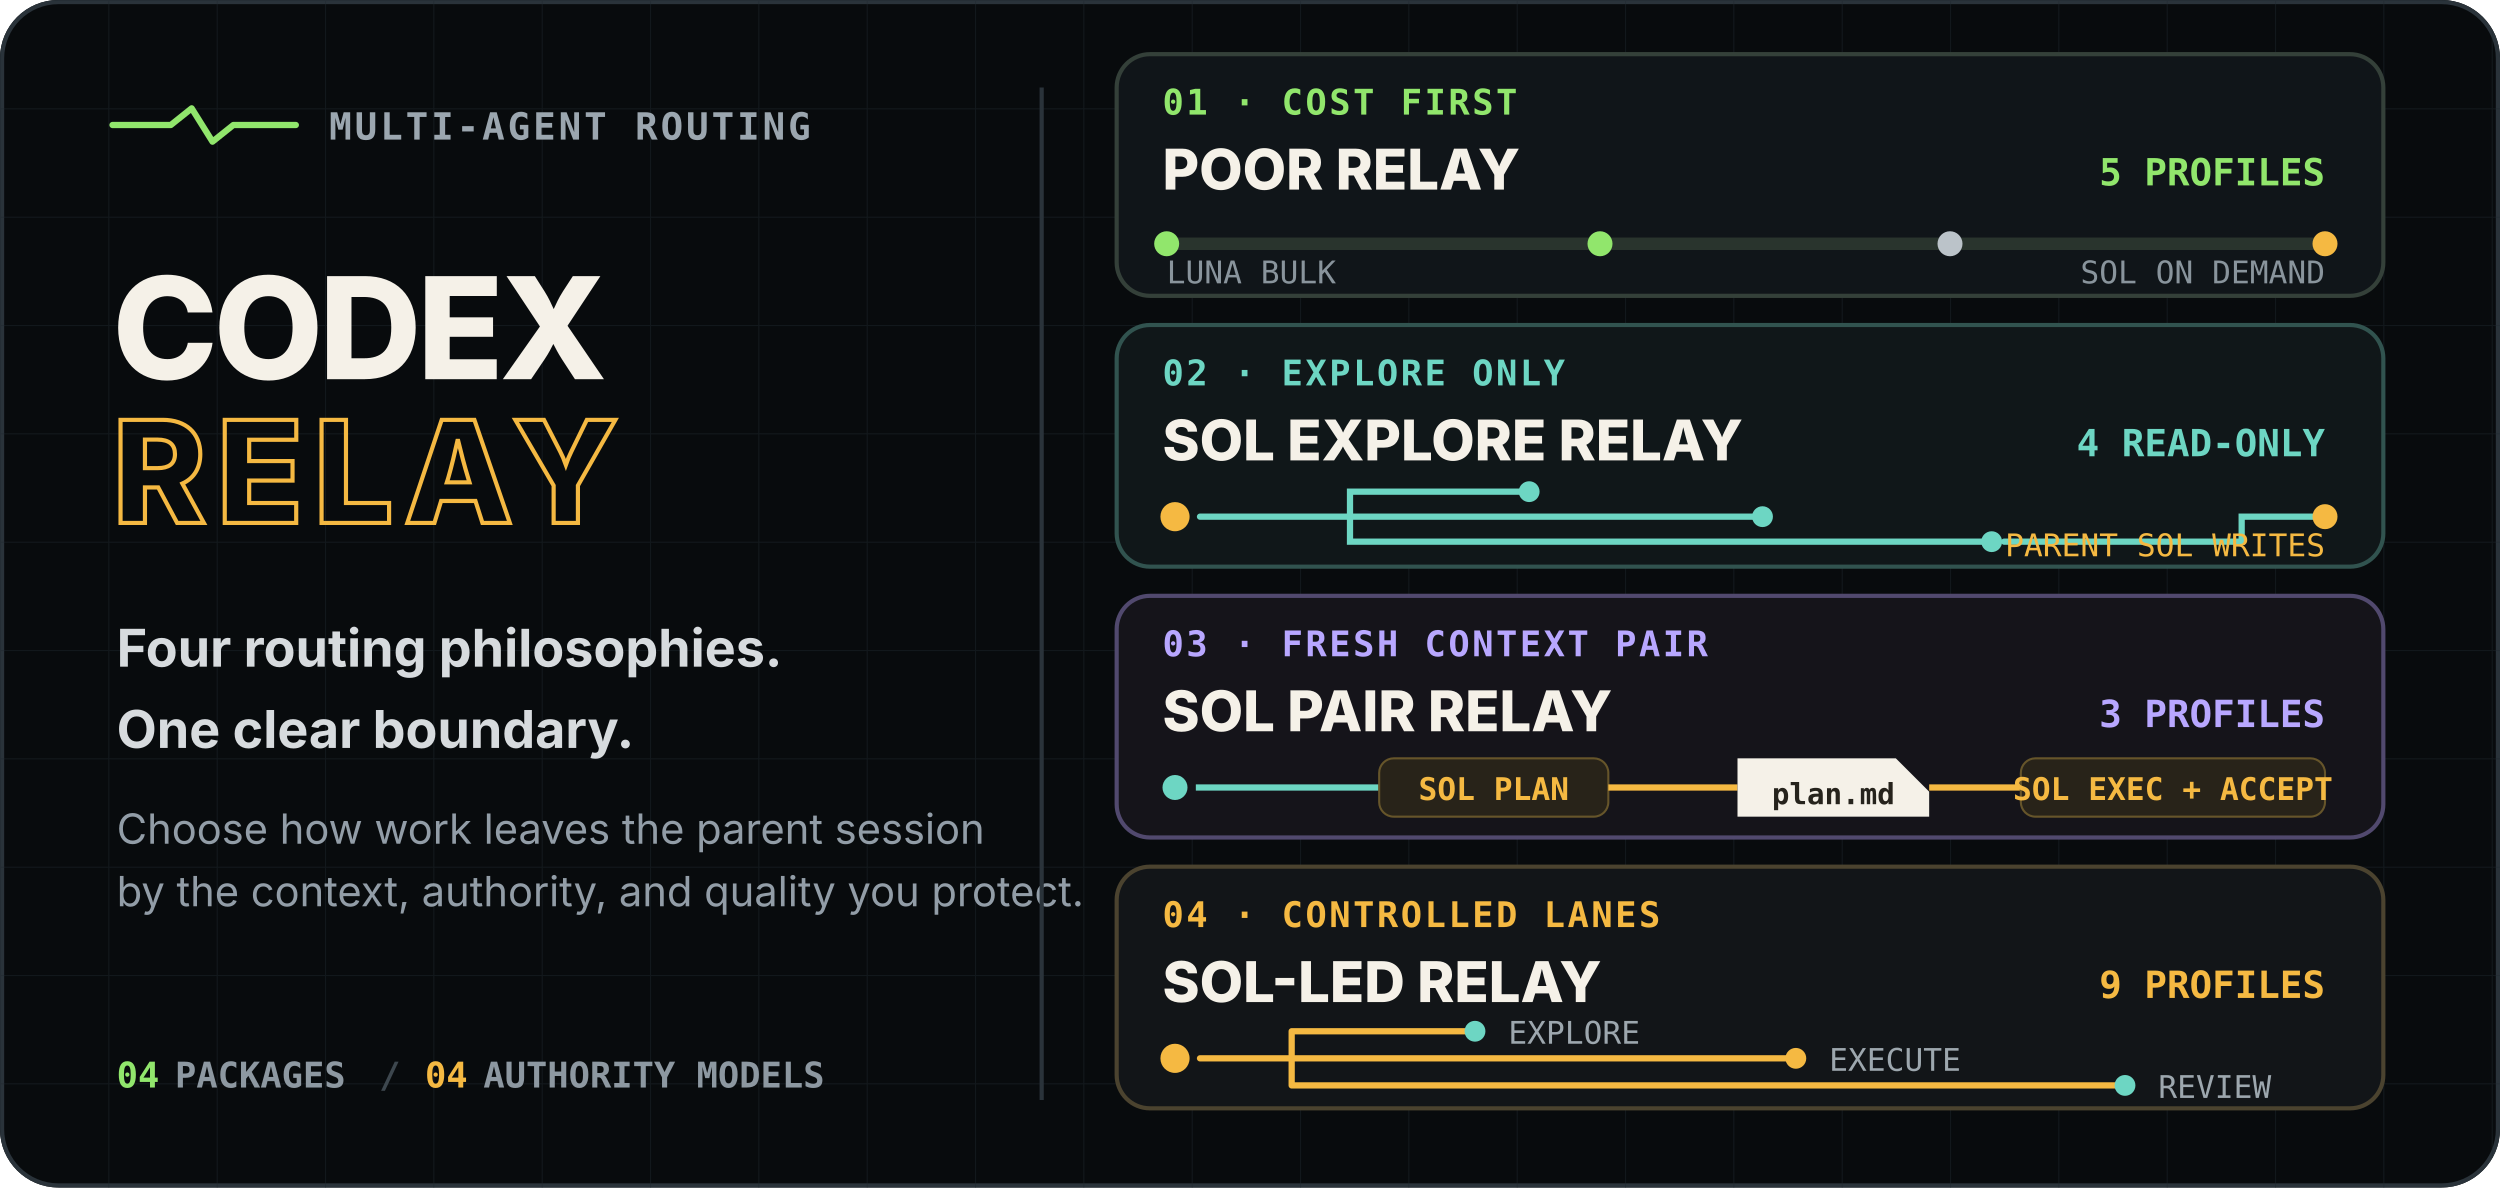
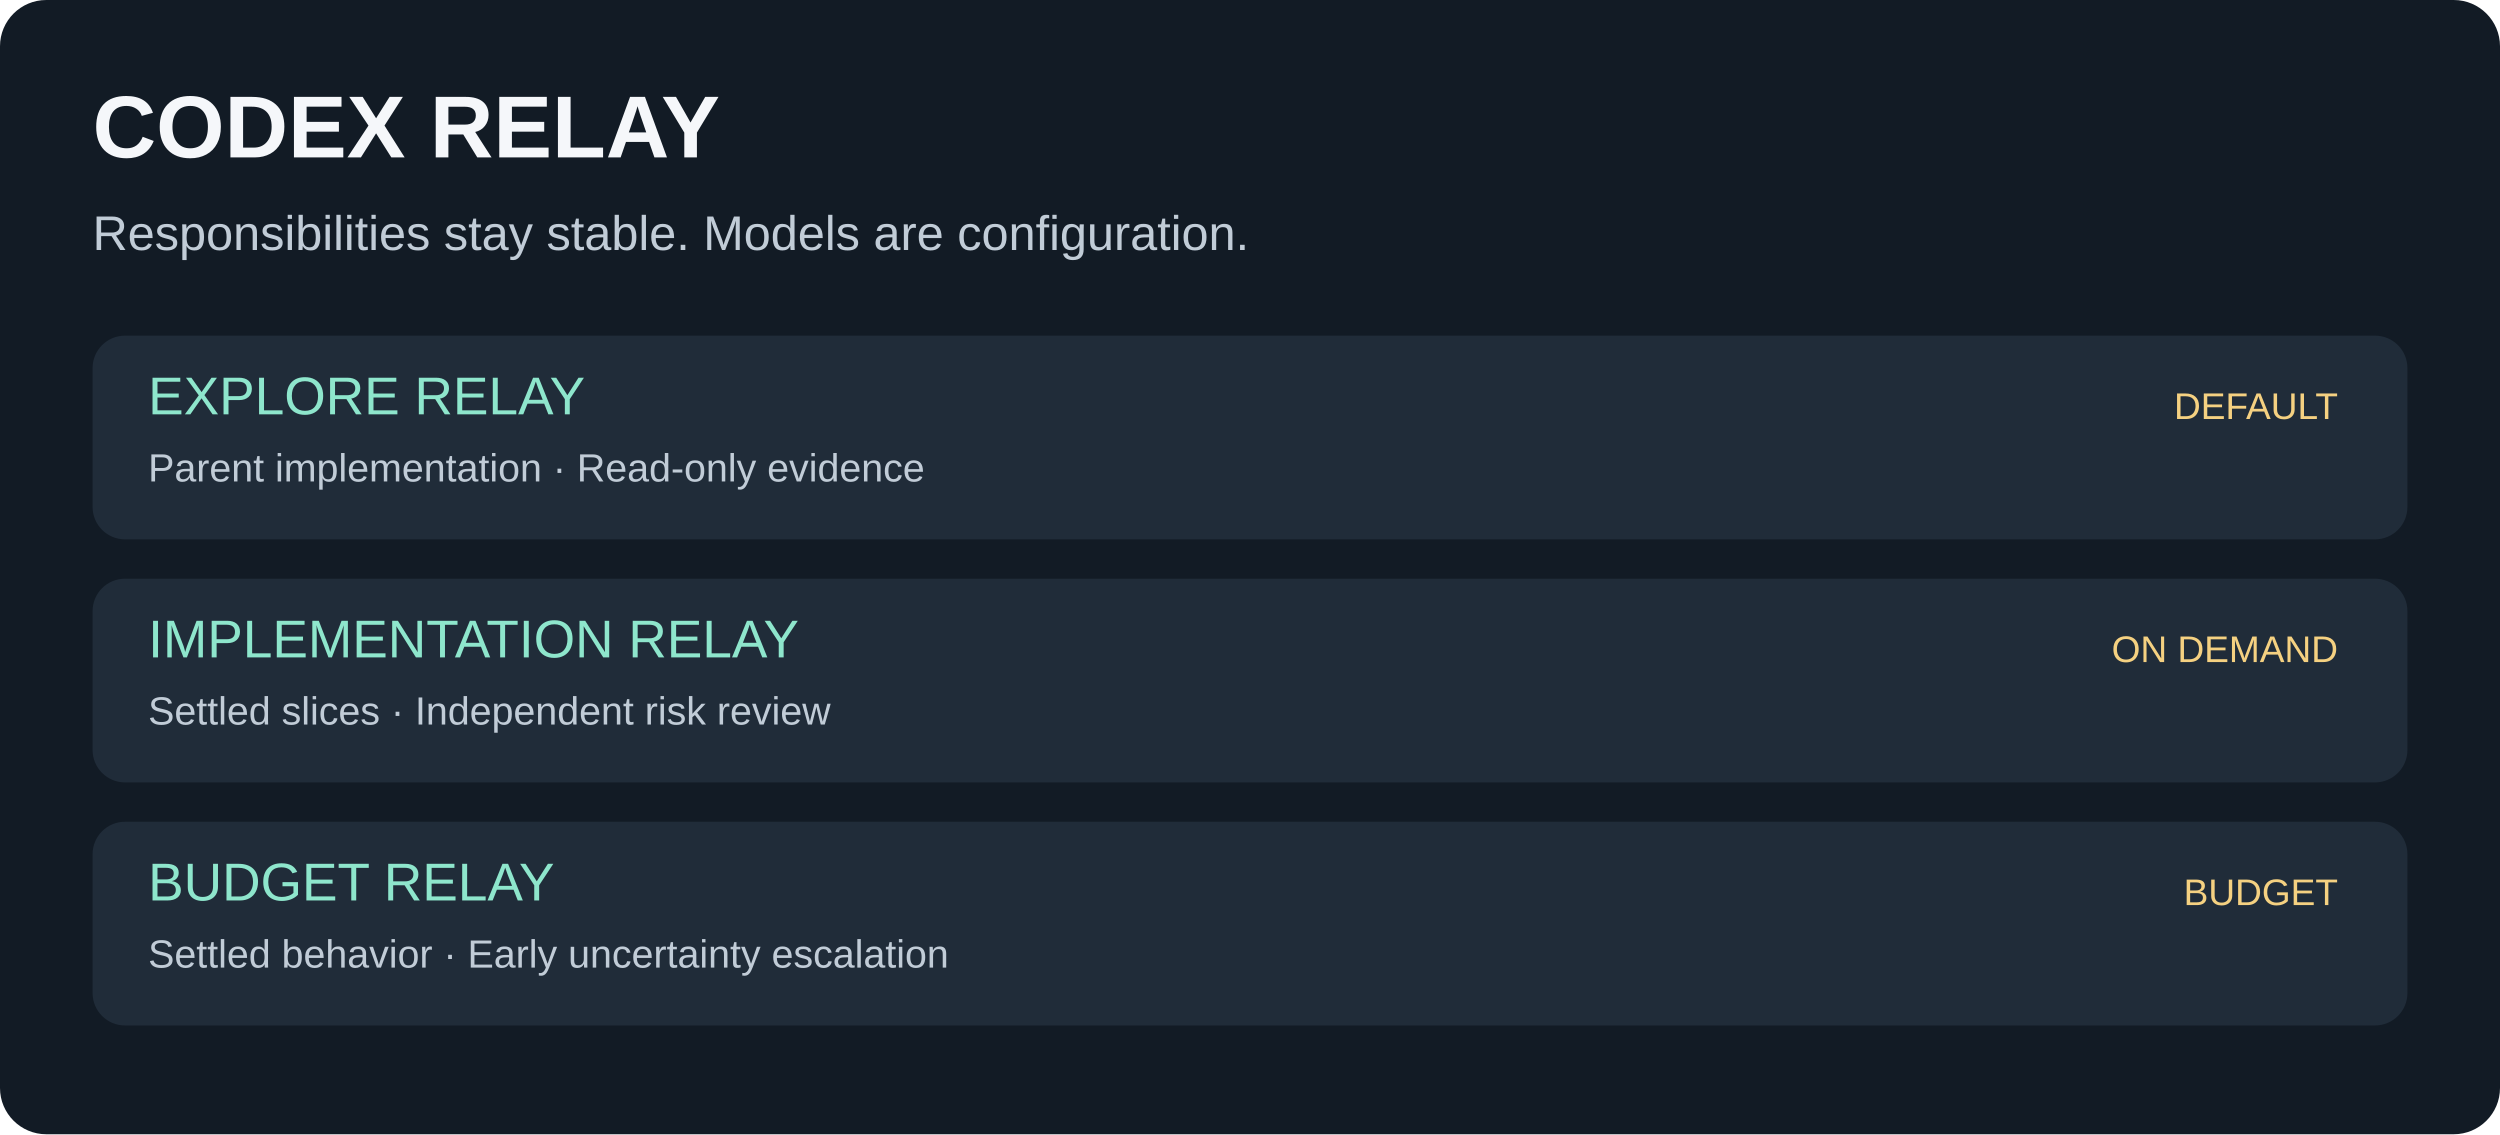
- <svg xmlns="http://www.w3.org/2000/svg" width="1200" height="570" viewBox="0 0 1200 570" role="img" aria-labelledby="title desc">
-   <defs>
-     <pattern id="selector-grid" width="52" height="52" patternUnits="userSpaceOnUse">
-       <path d="M52 0H0V52" fill="none" stroke="#20282E" stroke-width="1" opacity="0.45" />
-     </pattern>
-   </defs>
-   <rect width="1200" height="570" rx="28" fill="#080B0D" />
-   <rect x="1" y="1" width="1198" height="568" rx="27" fill="none" stroke="#2A333A" stroke-width="2" />
-   <rect width="1200" height="570" rx="28" fill="url(#selector-grid)" />
-   <g id="identity" transform="translate(54 50)">
-     <path d="M0 10H28L38 2L48 18L58 10H88" fill="none" stroke="#91E66C" stroke-width="3" stroke-linecap="round" stroke-linejoin="round" />
-     <text x="104" y="17" fill="#9BA6AF" font-family="ui-monospace, SFMono-Regular, Consolas, monospace" font-size="18" font-weight="700" letter-spacing="1.4">MULTI-AGENT ROUTING</text>
-     <text x="0" y="132" fill="#F5F1E8" font-family="-apple-system, BlinkMacSystemFont, 'Segoe UI', sans-serif" font-size="68" font-weight="800" letter-spacing="-2">CODEX</text>
-     <text x="0" y="201" fill="none" stroke="#F5B942" stroke-width="2" font-family="-apple-system, BlinkMacSystemFont, 'Segoe UI', sans-serif" font-size="68" font-weight="800" letter-spacing="5">RELAY</text>
-     <text x="2" y="270" fill="#D7DBDE" font-family="-apple-system, BlinkMacSystemFont, 'Segoe UI', sans-serif" font-size="25" font-weight="700">Four routing philosophies.</text>
-     <text x="2" y="309" fill="#D7DBDE" font-family="-apple-system, BlinkMacSystemFont, 'Segoe UI', sans-serif" font-size="25" font-weight="700">One clear boundary.</text>
-     <text x="2" y="355" fill="#929DA7" font-family="-apple-system, BlinkMacSystemFont, 'Segoe UI', sans-serif" font-size="20">Choose how work leaves the parent session</text>
-     <text x="2" y="385" fill="#929DA7" font-family="-apple-system, BlinkMacSystemFont, 'Segoe UI', sans-serif" font-size="20">by the context, authority, and quality you protect.</text>
-     <g transform="translate(2 472)" font-family="ui-monospace, SFMono-Regular, Consolas, monospace" font-size="17" font-weight="700">
-       <text x="0" y="0" fill="#91E66C">04</text>
-       <text x="28" y="0" fill="#8D98A1">PACKAGES</text>
-       <text x="126" y="0" fill="#3D474E">/</text>
-       <text x="148" y="0" fill="#F5B942">04</text>
-       <text x="176" y="0" fill="#8D98A1">AUTHORITY MODELS</text>
+ <svg xmlns="http://www.w3.org/2000/svg" width="1080" height="490" viewBox="0 0 1080 490" role="img">
+   <rect width="1080" height="490" rx="20" fill="#121b25" />
+   <g font-family="Segoe UI, Arial, sans-serif">
+     <text x="40" y="68" fill="#f5f7fa" font-size="38" font-weight="700">CODEX RELAY</text>
+     <text x="40" y="108" fill="#c1ccd7" font-size="21">Responsibilities stay stable. Models are configuration.</text>
+     <g transform="translate(40 145)">
+       <rect width="1000" height="88" rx="14" fill="#202c39" />
+       <text x="24" y="34" fill="#8ee6cc" font-size="23">EXPLORE RELAY</text>
+       <text x="24" y="63" fill="#c1ccd7" font-size="17">Parent implementation · Read-only evidence</text>
+       <text x="970" y="36" text-anchor="end" fill="#f5d181" font-size="16">DEFAULT</text>
    </g>
-   </g>
-   <path d="M500 42V528" stroke="#2A333A" stroke-width="2" />
-   <g id="relay-selector" transform="translate(536 26)">
-     <g id="poor-relay">
-       <rect width="608" height="116" rx="16" fill="#101519" stroke="#344039" stroke-width="2" />
-       <text x="22" y="29" fill="#91E66C" font-family="ui-monospace, SFMono-Regular, Consolas, monospace" font-size="17" font-weight="700" letter-spacing="1.2">01 · COST FIRST</text>
-       <text x="22" y="65" fill="#F5F1E8" font-family="-apple-system, BlinkMacSystemFont, 'Segoe UI', sans-serif" font-size="27" font-weight="760">POOR RELAY</text>
-       <text x="580" y="63" text-anchor="end" fill="#91E66C" font-family="ui-monospace, SFMono-Regular, Consolas, monospace" font-size="18" font-weight="700">5 PROFILES</text>
-       <path d="M24 91H580" stroke="#29342D" stroke-width="6" stroke-linecap="round" />
-       <circle cx="24" cy="91" r="6" fill="#91E66C" />
-       <circle cx="232" cy="91" r="6" fill="#91E66C" />
-       <circle cx="400" cy="91" r="6" fill="#BBC3C9" />
-       <circle cx="580" cy="91" r="6" fill="#F5B942" />
-       <text x="24" y="110" fill="#89949C" font-family="ui-monospace, SFMono-Regular, Consolas, monospace" font-size="15">LUNA BULK</text>
-       <text x="580" y="110" text-anchor="end" fill="#89949C" font-family="ui-monospace, SFMono-Regular, Consolas, monospace" font-size="15">SOL ON DEMAND</text>
+     <g transform="translate(40 250)">
+       <rect width="1000" height="88" rx="14" fill="#202c39" />
+       <text x="24" y="34" fill="#8ee6cc" font-size="23">IMPLEMENTATION RELAY</text>
+       <text x="24" y="63" fill="#c1ccd7" font-size="17">Settled slices · Independent risk review</text>
+       <text x="970" y="36" text-anchor="end" fill="#f5d181" font-size="16">ON DEMAND</text>
    </g>
-     <g id="sol-explore-relay" transform="translate(0 130)">
-       <rect width="608" height="116" rx="16" fill="#101719" stroke="#31534F" stroke-width="2" />
-       <text x="22" y="29" fill="#6DD6C3" font-family="ui-monospace, SFMono-Regular, Consolas, monospace" font-size="17" font-weight="700" letter-spacing="1.2">02 · EXPLORE ONLY</text>
-       <text x="22" y="65" fill="#F5F1E8" font-family="-apple-system, BlinkMacSystemFont, 'Segoe UI', sans-serif" font-size="27" font-weight="760">SOL EXPLORE RELAY</text>
-       <text x="580" y="63" text-anchor="end" fill="#6DD6C3" font-family="ui-monospace, SFMono-Regular, Consolas, monospace" font-size="18" font-weight="700">4 READ-ONLY</text>
-       <circle cx="28" cy="92" r="7" fill="#F5B942" />
-       <path d="M40 92H112M112 92V80H198M112 92H310M112 92V104H420M426 104H540V92H574" fill="none" stroke="#6DD6C3" stroke-width="3" stroke-linecap="round" />
-       <circle cx="198" cy="80" r="5" fill="#6DD6C3" />
-       <circle cx="310" cy="92" r="5" fill="#6DD6C3" />
-       <circle cx="420" cy="104" r="5" fill="#6DD6C3" />
-       <circle cx="580" cy="92" r="6" fill="#F5B942" />
-       <text x="580" y="111" text-anchor="end" fill="#F5B942" font-family="ui-monospace, SFMono-Regular, Consolas, monospace" font-size="15">PARENT SOL WRITES</text>
-     </g>
-     <g id="sol-pair-relay" transform="translate(0 260)">
-       <rect width="608" height="116" rx="16" fill="#15141A" stroke="#51496E" stroke-width="2" />
-       <text x="22" y="29" fill="#B8A7FF" font-family="ui-monospace, SFMono-Regular, Consolas, monospace" font-size="17" font-weight="700" letter-spacing="1.2">03 · FRESH CONTEXT PAIR</text>
-       <text x="22" y="65" fill="#F5F1E8" font-family="-apple-system, BlinkMacSystemFont, 'Segoe UI', sans-serif" font-size="27" font-weight="760">SOL PAIR RELAY</text>
-       <text x="580" y="63" text-anchor="end" fill="#B8A7FF" font-family="ui-monospace, SFMono-Regular, Consolas, monospace" font-size="18" font-weight="700">3 PROFILES</text>
-       <circle cx="28" cy="92" r="6" fill="#6DD6C3" />
-       <path d="M38 92H126" stroke="#6DD6C3" stroke-width="3" />
-       <rect x="126" y="78" width="110" height="28" rx="7" fill="#282319" stroke="#66552A" />
-       <text x="181" y="98" text-anchor="middle" fill="#F5B942" font-family="ui-monospace, SFMono-Regular, Consolas, monospace" font-size="15" font-weight="700">SOL PLAN</text>
-       <path d="M236 92H298" stroke="#F5B942" stroke-width="3" />
-       <path d="M298 78H374L390 94V106H298Z" fill="#F5F1E8" />
-       <text x="344" y="100" text-anchor="middle" fill="#26231C" font-family="ui-monospace, SFMono-Regular, Consolas, monospace" font-size="14" font-weight="800">plan.md</text>
-       <path d="M390 92H434" stroke="#F5B942" stroke-width="3" />
-       <rect x="434" y="78" width="146" height="28" rx="7" fill="#282319" stroke="#66552A" />
-       <text x="507" y="98" text-anchor="middle" fill="#F5B942" font-family="ui-monospace, SFMono-Regular, Consolas, monospace" font-size="15" font-weight="700">SOL EXEC + ACCEPT</text>
-     </g>
-     <g id="sol-led-relay" transform="translate(0 390)">
-       <rect width="608" height="116" rx="16" fill="#121518" stroke="#4B432F" stroke-width="2" />
-       <text x="22" y="29" fill="#F5B942" font-family="ui-monospace, SFMono-Regular, Consolas, monospace" font-size="17" font-weight="700" letter-spacing="1.2">04 · CONTROLLED LANES</text>
-       <text x="22" y="65" fill="#F5F1E8" font-family="-apple-system, BlinkMacSystemFont, 'Segoe UI', sans-serif" font-size="27" font-weight="760">SOL-LED RELAY</text>
-       <text x="580" y="63" text-anchor="end" fill="#F5B942" font-family="ui-monospace, SFMono-Regular, Consolas, monospace" font-size="18" font-weight="700">9 PROFILES</text>
-       <circle cx="28" cy="92" r="7" fill="#F5B942" />
-       <path d="M40 92H84M84 92V79M84 92V105M84 79H172M84 92H326M84 105H484" fill="none" stroke="#F5B942" stroke-width="3" stroke-linecap="round" />
-       <circle cx="172" cy="79" r="5" fill="#6DD6C3" />
-       <circle cx="326" cy="92" r="5" fill="#F5B942" />
-       <circle cx="484" cy="105" r="5" fill="#6DD6C3" />
-       <text x="188" y="85" fill="#9DA7AE" font-family="ui-monospace, SFMono-Regular, Consolas, monospace" font-size="15">EXPLORE</text>
-       <text x="342" y="98" fill="#9DA7AE" font-family="ui-monospace, SFMono-Regular, Consolas, monospace" font-size="15">EXECUTE</text>
-       <text x="500" y="111" fill="#9DA7AE" font-family="ui-monospace, SFMono-Regular, Consolas, monospace" font-size="15">REVIEW</text>
+     <g transform="translate(40 355)">
+       <rect width="1000" height="88" rx="14" fill="#202c39" />
+       <text x="24" y="34" fill="#8ee6cc" font-size="23">BUDGET RELAY</text>
+       <text x="24" y="63" fill="#c1ccd7" font-size="17">Settled behavior · Early uncertainty escalation</text>
+       <text x="970" y="36" text-anchor="end" fill="#f5d181" font-size="16">BUDGET</text>
    </g>
  </g>
</svg>
